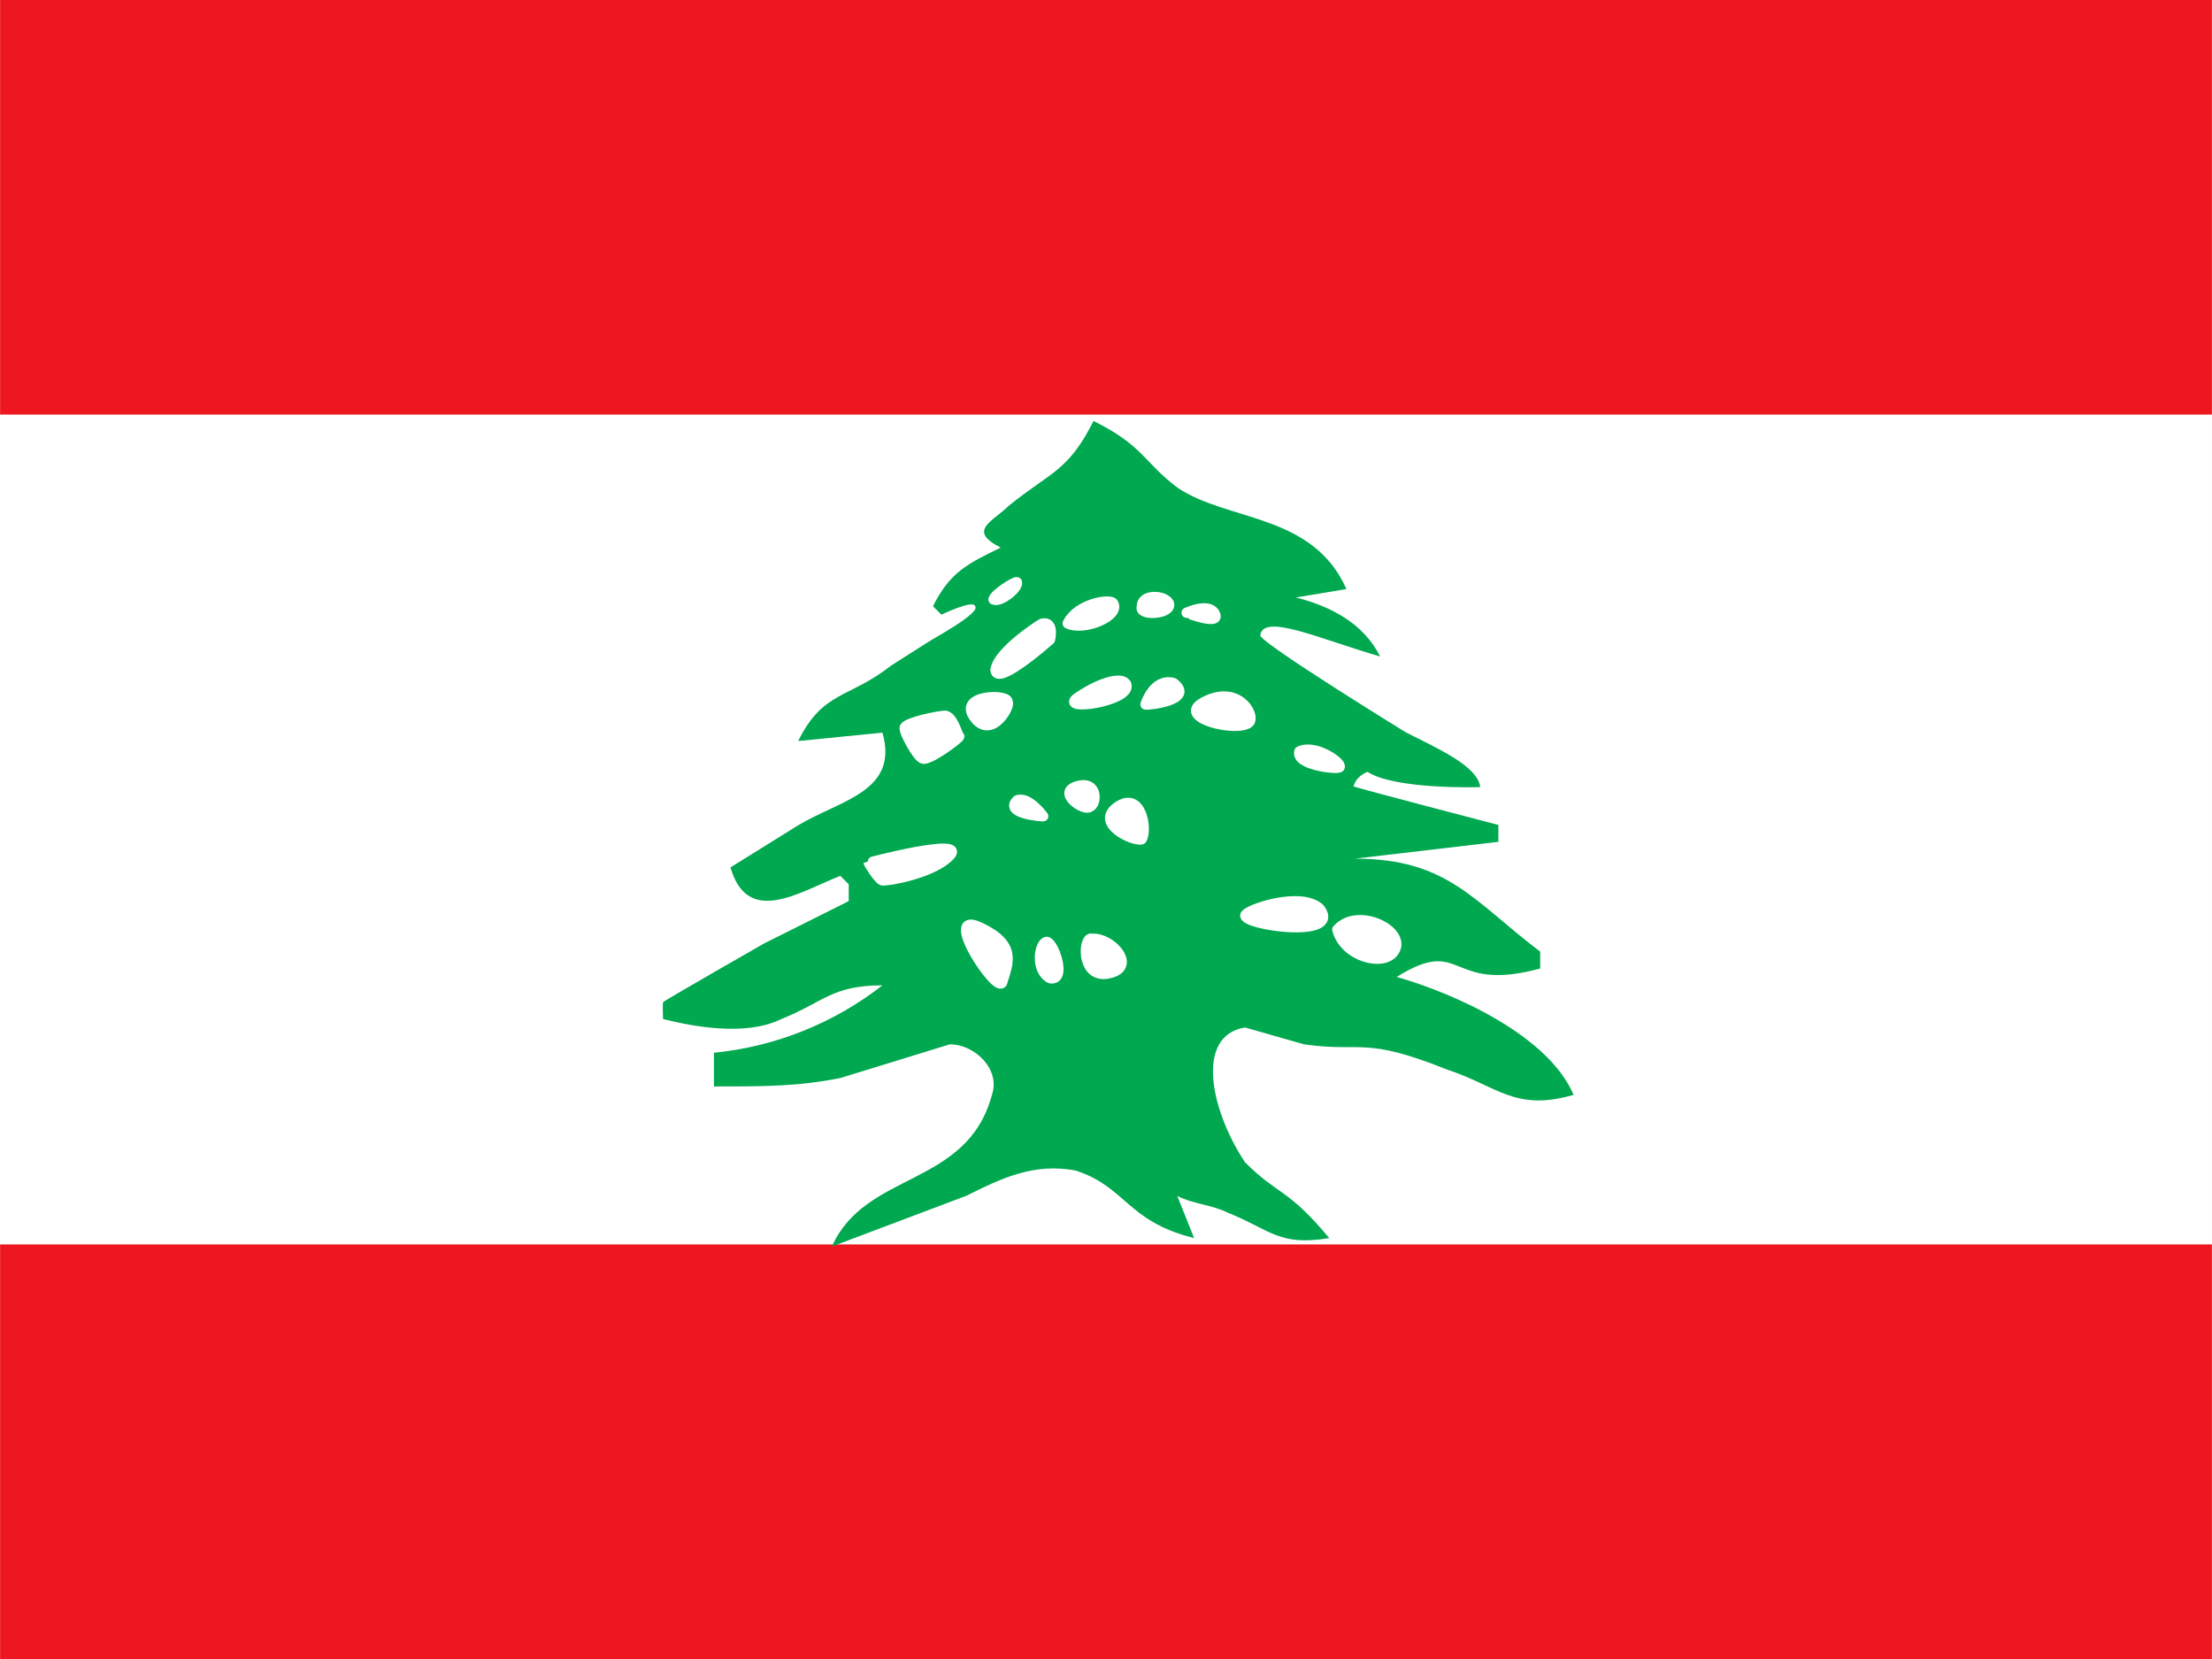
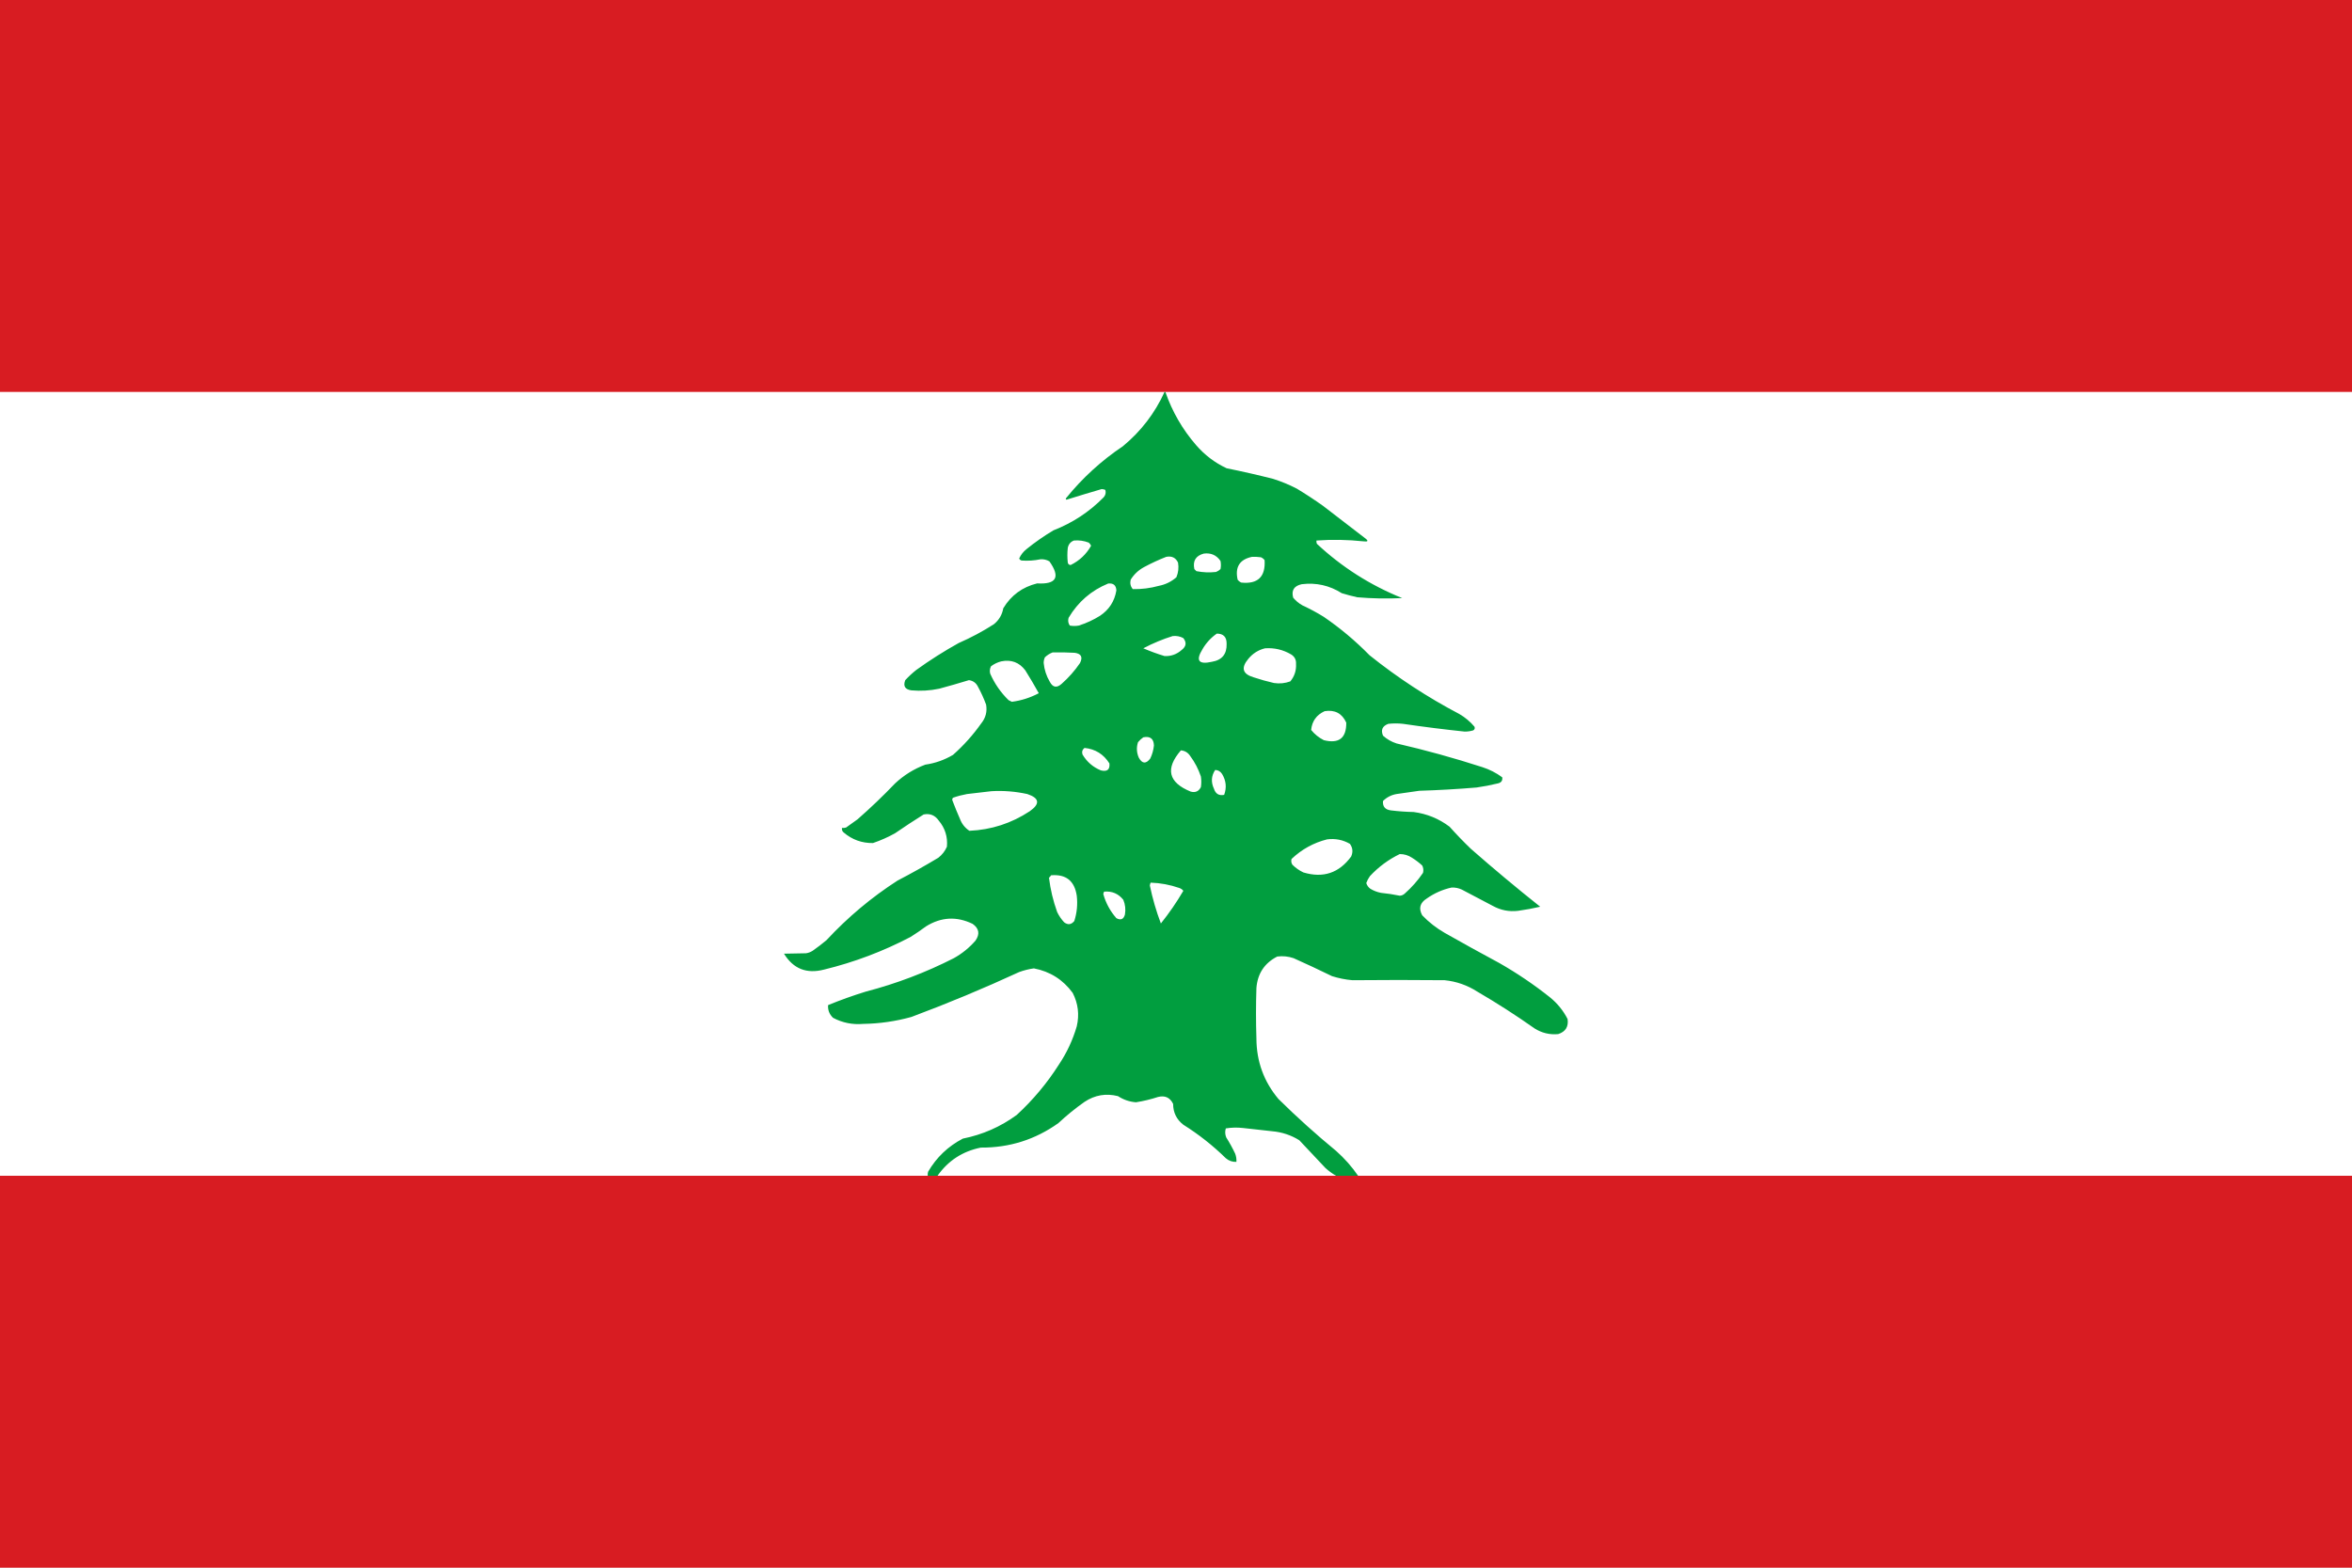
- <svg xmlns="http://www.w3.org/2000/svg" id="flag-icons-lb" viewBox="0 0 640 480">
-   <defs>
-     <clipPath id="lb-a">
-       <path fill-opacity=".7" d="M-85.3 0h682.6v512H-85.3z" />
-     </clipPath>
-   </defs>
-   <g clip-path="url(#lb-a)" transform="translate(80)scale(.9375)">
-     <g fill-rule="evenodd" stroke-width="1pt">
-       <path fill="#EE161F" d="M-128 384h768v128h-768zm0-384h768v128h-768z" />
-       <path fill="#fff" d="M-128 128h768v256h-768z" />
-     </g>
-     <path fill="#00A850" d="M252.1 130c-7.8 15.5-13 15.5-26 26-5.2 5.1-13 7.7-2.6 13-10.5 5.1-15.7 7.7-20.9 18.1l2.6 2.6s10-4.8 10.4-2.6c1.8 2.1-13 10-14.9 11.3l-11 7c-13.1 10.3-21 7.7-28.7 23.3l26-2.6c5.2 18.2-13 20.8-26 28.6l-20.9 13c5.3 18.2 20.9 7.8 33.9 2.6l2.6 2.6v5.2l-26 13s-30.8 17.6-31.3 18.2c-.2 1 0 5.2 0 5.2 10.4 2.6 26 5.2 36.5 0 13-5.2 15.6-10.4 31.2-10.4a100.6 100.6 0 0 1-52 20.8v10.4c15.6 0 26 0 39-2.6l33.8-10.4c7.8 0 15.7 7.8 13 15.6-7.7 28.6-39 23.4-49.4 46.8L213 369c10.4-5.2 20.8-10.3 33.8-7.7 15.6 5.2 15.6 15.6 36.4 20.8l-5.2-13c5.2 2.6 10.4 2.6 15.7 5.2 13 5.2 15.6 10.4 31.2 7.8-13-15.6-15.6-13-26-23.4-10.4-15.6-15.7-39 0-41.6l18.2 5.2c18.2 2.6 18.2-2.6 44.2 7.8 15.7 5.2 20.9 13 39 7.8-7.7-18.2-36.3-31.2-54.6-36.4 20.9-13 15.6 5.2 44.3-2.6v-5.2C369.3 278 361.4 265 332.8 265l44.3-5.2v-5.2s-43.7-11.4-44.7-11.9c.3-1.3 1.4-3.3 4.3-4.5 8.3 5.4 33.3 4.8 34.8 4.7-.8-6.4-12.7-11.7-23-16.9 0 0-44.7-27.5-44.9-29.9.9-7 18.3 1.1 37 6.5-5.2-10.4-15.6-15.6-26-18.2l15.6-2.6c-10.4-23.4-36.4-20.8-52-31.2-10.5-7.8-10.5-13-26.1-20.7z" />
-     <path fill="#fff" fill-rule="evenodd" stroke="#fff" stroke-linecap="round" stroke-linejoin="round" stroke-width="3.2" d="M224 303c1.9-6.1 4.4-11.6-7.2-16.9-11.6-5.3 5.8 21.1 7.2 17zm13.7-12.3c-2.3.3-3.6 8.8 1.1 11.2 5.2.8 1-11.1-1.1-11.2m13.5-1c-2.4.8-2.5 12.8 6 10.6 8.6-2.1 0-11.5-6-10.5zM267 259c1.8-3-.1-15-7.4-10-7.4 5.1 5 10.8 7.4 10m-16-10c2.3-.9 2.5-8.3-4-6.3-6.3 1.9 2.3 7.8 4 6.3m-14.4 2.9s-4.5-6.2-8-4.9c-4.3 4.2 8.3 5 8 4.9M187 271.7c1.9.2 16-2.3 20.9-7.8 4.9-5.5-25.1 2.3-25.1 2.4 0 .1 2.8 4.9 4.2 5.4m141.1-35c.7-1.3-7.5-7.1-12.4-4.8-1.3 4.3 12.4 5.7 12.4 4.8m-27.8-14c1.6-2.2-3.5-11.3-13.7-6.2-10.2 5 10.7 9.8 13.7 6.3zm-32.1-5.3s2.5-8.2 8.6-6.6c7 5.3-8.3 6.9-8.6 6.6m-6-6.2c-1-2.3-7.3-1-14.6 3.9-7.4 4.7 16.8 1.4 14.6-4zm18.7-22.1s6.5-3 8.5 0c2.7 4.3-8.6 0-8.5 0m-5.5-2.9c-1.3-2.6-8.5-2.9-8.3 1-1.2 3 9.4 2.4 8.3-1m-17.2 0c-.7-1.5-11 0-14 6.2 5 2.4 16.3-2.3 14-6.2m-22 6.3s-13.4 8.3-14.3 14.3c.4 5.2 16.8-9.4 16.8-9.4s1.4-5.8-2.4-4.9zm-14.9-7.5c.4-1.7 6.7-5.6 7.2-5.3.5 1.7-5.1 6.3-7.2 5.3m4.3 31.6c.3-2.5-16-2.3-9.9 5.2 5.2 6.3 11-4.1 9.9-5.2m-15 10.7c-.8-1.6-2-6-4.2-6.4-1.9 0-11.7 2-12.5 3.6-.4 1.3 4.1 9.4 5.6 9.6 1.8.7 10.9-6 11.2-6.8zm88.4 55.2c.5-1.8 17.3-7.5 23-2 6.8 9.3-23.4 5-23 2m46 10.9c3.7-6.2-11.3-13.6-17.6-6.5 2.2 8.5 14.6 11.6 17.6 6.5" />
-   </g>
+ <svg xmlns="http://www.w3.org/2000/svg" width="900" height="600" version="1.1">
+   <path d="M0 0h900v600H0z" fill="#d81c22" />
+   <path d="M0 150h900v300H0z" fill="#fff" />
+   <path d="m445.62 150h0.312c2.625 7.549 6.531 14.32 11.719 20.312 3.291 3.817 7.197 6.786 11.719 8.906 5.969 1.206 11.906 2.56 17.812 4.062 3.128 0.991 6.15 2.241 9.062 3.75 3.419 2.065 6.75 4.252 10 6.562 5.416 4.167 10.834 8.333 16.25 12.5 1.219 0.954 0.959 1.319-0.781 1.094-5.987-0.639-11.978-0.744-17.969-0.312-0.05 0.429 3e-3 0.846 0.156 1.25 9.572 8.94 20.459 15.867 32.656 20.781-5.741 0.282-11.469 0.178-17.188-0.312-2-0.442-3.978-0.963-5.938-1.562-4.684-2.968-9.787-4.113-15.312-3.438-2.947 0.637-4.041 2.356-3.281 5.156 1.016 1.226 2.212 2.215 3.594 2.969 2.809 1.299 5.516 2.758 8.125 4.375 6.291 4.308 12.125 9.204 17.5 14.688 10.709 8.588 22.169 16.088 34.375 22.5 2.212 1.287 4.141 2.901 5.781 4.844 0.244 0.604 0.087 1.073-0.469 1.406-1.066 0.321-2.159 0.477-3.281 0.469-7.878-0.825-15.744-1.815-23.594-2.969-1.875-0.208-3.75-0.208-5.625 0-2.263 0.825-2.941 2.336-2.031 4.531 1.5 1.349 3.219 2.339 5.156 2.969 11.072 2.547 22.009 5.568 32.812 9.062 2.784 0.89 5.338 2.192 7.656 3.906 0.188 1.278-0.384 2.059-1.719 2.344-2.681 0.655-5.391 1.176-8.125 1.562-7.278 0.607-14.569 1.024-21.875 1.25-2.919 0.417-5.834 0.833-8.75 1.25-2.003 0.351-3.722 1.237-5.156 2.656-0.194 2.104 0.797 3.302 2.969 3.594 2.903 0.359 5.819 0.568 8.75 0.625 5.088 0.669 9.669 2.544 13.75 5.625 2.594 2.906 5.303 5.719 8.125 8.438 8.681 7.619 17.534 15.016 26.562 22.188-2.788 0.65-5.6 1.172-8.438 1.562-3.425 0.419-6.656-0.206-9.688-1.875-3.959-2.084-7.916-4.166-11.875-6.25-1.238-0.575-2.541-0.838-3.906-0.781-3.444 0.756-6.622 2.163-9.531 4.219-2.578 1.619-3.15 3.756-1.719 6.406 2.553 2.653 5.419 4.894 8.594 6.719 6.928 3.934 13.909 7.787 20.938 11.562 6.8 3.884 13.259 8.259 19.375 13.125 2.831 2.306 5.072 5.069 6.719 8.281 0.431 2.941-0.766 4.869-3.594 5.781-3.259 0.303-6.281-0.425-9.062-2.188-7.078-5-14.372-9.688-21.875-14.062-3.825-2.456-7.991-3.913-12.5-4.375-11.772-0.116-23.544-0.116-35.312 0-2.663-0.231-5.269-0.753-7.812-1.562-4.859-2.378-9.753-4.669-14.688-6.875-2.038-0.691-4.119-0.9-6.25-0.625-4.875 2.506-7.531 6.516-7.969 12.031-0.209 6.459-0.209 12.916 0 19.375 0.037 8.762 2.85 16.472 8.438 23.125 7.062 6.963 14.406 13.575 22.031 19.844 3.225 2.859 6.037 6.034 8.438 9.531h-8.438c-1.444-0.831-2.797-1.819-4.062-2.969-3.334-3.541-6.666-7.084-10-10.625-3.159-1.962-6.597-3.109-10.312-3.438-3.75-0.416-7.5-0.834-11.25-1.25-2.203-0.25-4.391-0.197-6.562 0.156-0.35 1.153-0.297 2.297 0.156 3.438 1.272 2.003 2.416 4.088 3.438 6.25 0.375 1.009 0.531 2.05 0.469 3.125-1.538 0.066-2.891-0.403-4.062-1.406-4.969-4.866-10.384-9.137-16.25-12.812-2.603-2.025-3.903-4.681-3.906-7.969-1.181-2.438-3.109-3.325-5.781-2.656-2.766 0.906-5.578 1.581-8.438 2.031-2.478-0.184-4.769-0.966-6.875-2.344-4.594-1.163-8.866-0.434-12.812 2.188-3.516 2.472-6.847 5.181-10 8.125-8.853 6.319-18.75 9.444-29.688 9.375-6.975 1.409-12.494 5.003-16.562 10.781h-3.75c-0.05-0.531 3e-3 -1.053 0.156-1.562 3.209-5.5 7.638-9.719 13.281-12.656 7.578-1.516 14.453-4.537 20.625-9.062 6.213-5.716 11.578-12.122 16.094-19.219 3.047-4.531 5.338-9.428 6.875-14.688 1.044-4.484 0.522-8.756-1.562-12.812-3.712-5.059-8.659-8.184-14.844-9.375-1.913 0.269-3.788 0.738-5.625 1.406-13.534 6.247-27.284 11.975-41.25 17.188-6.034 1.672-12.178 2.556-18.438 2.656-4.109 0.356-7.963-0.425-11.562-2.344-1.394-1.369-2.019-2.984-1.875-4.844 4.706-1.934 9.497-3.653 14.375-5.156 11.719-3.047 22.969-7.319 33.75-12.812 3.156-1.759 5.919-4 8.281-6.719 1.744-2.509 1.378-4.647-1.094-6.406-6.097-2.959-12.034-2.647-17.812 0.938-1.925 1.431-3.903 2.784-5.938 4.062-10.534 5.525-21.575 9.691-33.125 12.5-6.659 1.725-11.763-0.306-15.312-6.094 2.801-0.072 5.614-0.125 8.438-0.156 0.899-0.138 1.732-0.45 2.5-0.938 1.828-1.278 3.597-2.631 5.312-4.062 8.147-8.781 17.209-16.384 27.188-22.812 5.309-2.759 10.519-5.675 15.625-8.75 1.453-1.137 2.547-2.544 3.281-4.219 0.344-3.759-0.697-7.094-3.125-10-1.428-2.043-3.353-2.824-5.781-2.344-3.7 2.319-7.344 4.713-10.938 7.188-2.706 1.509-5.519 2.759-8.438 3.75-4.244 0.069-7.994-1.288-11.25-4.062-0.519-0.45-0.725-1.025-0.625-1.719 0.531 0.05 1.053-3e-3 1.562-0.156 1.459-1.041 2.916-2.084 4.375-3.125 4.981-4.355 9.772-8.939 14.375-13.75 3.369-3.158 7.222-5.554 11.562-7.188 3.803-0.549 7.344-1.799 10.625-3.75 4.062-3.602 7.656-7.612 10.781-12.031 1.712-2.114 2.337-4.51 1.875-7.188-0.872-2.366-1.913-4.658-3.125-6.875-0.706-1.435-1.853-2.268-3.438-2.5-3.784 1.157-7.584 2.251-11.406 3.281-3.506 0.732-7.05 0.941-10.625 0.625-2.438-0.345-3.219-1.647-2.344-3.906 1.312-1.417 2.719-2.719 4.219-3.906 5.206-3.75 10.622-7.187 16.25-10.312 4.694-2.046 9.172-4.442 13.438-7.188 1.959-1.576 3.159-3.607 3.594-6.094 2.987-4.961 7.309-8.137 12.969-9.531 7.403 0.434 8.966-2.378 4.688-8.438-1.056-0.613-2.203-0.873-3.438-0.781-2.375 0.484-4.769 0.641-7.188 0.469-0.441-0.115-0.753-0.375-0.938-0.781 0.641-1.422 1.578-2.62 2.812-3.594 3.266-2.639 6.703-5.035 10.312-7.188 7.331-2.856 13.738-7.075 19.219-12.656 0.709-0.819 0.919-1.756 0.625-2.812-0.438-0.193-0.906-0.297-1.406-0.312-4.491 1.305-8.972 2.66-13.438 4.062-0.319-0.157-0.372-0.365-0.156-0.625 6.256-7.714 13.494-14.329 21.719-19.844 6.925-5.723 12.238-12.65 15.938-20.781zm-34.688 56.875c1.947-0.175 3.822 0.085 5.625 0.781 0.438 0.332 0.75 0.748 0.938 1.25-1.853 3.259-4.456 5.707-7.812 7.344-0.603-0.028-0.966-0.341-1.094-0.938-0.209-1.875-0.209-3.75 0-5.625 0.287-1.379 1.069-2.317 2.344-2.812zm35.313 6.251c2.128-0.425 3.638 0.304 4.531 2.188 0.331 1.945 0.122 3.82-0.625 5.625-1.934 1.688-4.172 2.782-6.719 3.281-3.281 0.907-6.616 1.324-10 1.25-0.838-1.058-1.097-2.256-0.781-3.594 1.278-2.074 2.997-3.688 5.156-4.844 2.766-1.488 5.578-2.79 8.438-3.906zm14.374-1.25c2.737-0.358 4.872 0.58 6.406 2.812 0.209 1.042 0.209 2.083 0 3.125-0.494 0.482-1.066 0.846-1.719 1.094-2.525 0.282-5.025 0.178-7.5-0.312-0.259-0.26-0.522-0.521-0.781-0.781-0.669-3.129 0.528-5.108 3.594-5.938zm18.438 1.25c1.15-0.052 2.297 3.1e-4 3.438 0.156 0.559 0.245 1.028 0.61 1.406 1.094 0.394 6.378-2.575 9.242-8.906 8.594-0.559-0.245-1.028-0.61-1.406-1.094-1.078-4.835 0.744-7.752 5.469-8.75zm56.563 113.75c1.7-6e-3 3.263 0.463 4.688 1.406 1.391 0.869 2.694 1.859 3.906 2.969 0.456 0.897 0.559 1.834 0.312 2.812-1.994 2.934-4.338 5.591-7.031 7.969-0.534 0.481-1.159 0.744-1.875 0.781-2.372-0.487-4.769-0.853-7.188-1.094-1.456-0.284-2.812-0.806-4.062-1.562-0.769-0.559-1.288-1.288-1.562-2.188 0.347-0.956 0.816-1.841 1.406-2.656 3.306-3.547 7.106-6.359 11.406-8.438zm-27.813-5.625c3.134-0.406 6.053 0.166 8.75 1.719 1.069 1.497 1.225 3.112 0.469 4.844-4.634 6.328-10.728 8.359-18.281 6.094-1.578-0.747-2.984-1.738-4.219-2.969-0.428-0.688-0.534-1.416-0.312-2.188 3.894-3.691 8.425-6.191 13.594-7.5zm-0.937-49.063c3.903-0.627 6.666 0.832 8.281 4.375 0.072 5.933-2.794 8.172-8.594 6.719-1.9-0.965-3.516-2.268-4.844-3.906 0.331-3.365 2.05-5.761 5.156-7.188zm-58.126-28.749c1.444-0.158 2.797 0.102 4.062 0.781 1.322 1.679 1.113 3.189-0.625 4.531-1.894 1.678-4.081 2.459-6.562 2.344-2.778-0.839-5.487-1.828-8.125-2.969 3.631-1.922 7.381-3.485 11.25-4.688zm-69.375 59.375c4.644-0.266 9.225 0.099 13.75 1.094 4.631 1.546 4.944 3.733 0.938 6.562-7.022 4.631-14.731 7.131-23.125 7.5-1.684-1.128-2.881-2.638-3.594-4.531-1-2.267-1.938-4.558-2.812-6.875-0.244-0.451-0.191-0.868 0.156-1.25 1.728-0.606 3.497-1.075 5.312-1.406 3.169-0.398 6.294-0.762 9.375-1.094zm86.25-60.312c2.541 0.01 3.791 1.312 3.75 3.906 0.119 3.936-1.756 6.228-5.625 6.875-5.103 1.153-6.3-0.461-3.594-4.844 1.4-2.397 3.222-4.376 5.469-5.938zm18.437 5.625c3.584-0.254 6.919 0.527 10 2.344 1.331 0.838 1.956 2.036 1.875 3.594 0.138 2.548-0.591 4.787-2.188 6.719-2.022 0.74-4.103 0.948-6.25 0.625-2.644-0.604-5.247-1.333-7.812-2.188-4.213-1.252-4.888-3.596-2.031-7.031 1.709-2.085 3.847-3.439 6.406-4.062zm-69.063 38.125c4.138 0.429 7.316 2.408 9.531 5.938 0.228 2.372-0.866 3.257-3.281 2.656-3.016-1.242-5.359-3.273-7.031-6.094-0.306-1.023-0.047-1.857 0.781-2.5zm-12.188-36.563c2.816-0.052 5.628 0 8.438 0.156 2.481 0.333 3.159 1.635 2.031 3.906-1.994 2.934-4.338 5.591-7.031 7.969-1.866 1.668-3.378 1.407-4.531-0.781-1.316-2.225-2.097-4.621-2.344-7.188-6e-3 -0.77 0.15-1.499 0.469-2.188 0.887-0.832 1.878-1.457 2.969-1.875zm37.5 88.125c3.744 0.128 7.391 0.806 10.938 2.031 0.641 0.216 1.163 0.578 1.562 1.094-2.559 4.381-5.425 8.547-8.594 12.5-1.781-4.722-3.188-9.566-4.219-14.531 0.047-0.394 0.15-0.756 0.312-1.094zm24.687-43.125c1.141 0.038 2.025 0.559 2.656 1.562 1.531 2.544 1.791 5.2 0.781 7.969-1.984 0.388-3.284-0.394-3.906-2.344-1.184-2.534-1.028-4.929 0.469-7.188zm-81.875-41.563c3.828-0.778 6.903 0.368 9.219 3.438 1.797 2.865 3.516 5.782 5.156 8.75-3.266 1.726-6.703 2.82-10.312 3.281-0.416-0.208-0.834-0.417-1.25-0.625-3.003-2.933-5.347-6.319-7.031-10.156-0.247-0.979-0.144-1.917 0.312-2.812 1.2-0.9 2.503-1.525 3.906-1.875zm68.75 34.063c1.538 0.125 2.737 0.854 3.594 2.188 1.762 2.378 3.116 4.982 4.062 7.812 0.209 1.354 0.209 2.708 0 4.062-0.822 1.635-2.125 2.208-3.906 1.719-8.566-3.501-9.816-8.762-3.75-15.781zm-49.687 47.812c5.709-0.491 8.991 2.116 9.844 7.812 0.384 3.303 0.072 6.534-0.938 9.688-1.169 1.422-2.472 1.578-3.906 0.469-1.078-1.166-1.966-2.469-2.656-3.906-1.541-4.281-2.581-8.656-3.125-13.125 0.325-0.272 0.588-0.584 0.781-0.938zm35.313-52.812c2.622-0.519 3.978 0.523 4.062 3.125-0.178 1.749-0.647 3.416-1.406 5-1.619 2.133-3.078 2.029-4.375-0.312-0.859-1.948-0.963-3.928-0.312-5.938 0.597-0.736 1.275-1.361 2.031-1.875zm-15.001 59.062c3.025-0.263 5.472 0.781 7.344 3.125 0.747 1.806 0.956 3.681 0.625 5.625-0.512 1.85-1.606 2.319-3.281 1.406-2.356-2.681-4.022-5.753-5-9.219 0.059-0.338 0.163-0.65 0.312-0.938zm1.563-117.92c1.997-0.203 3.041 0.682 3.125 2.656-0.691 4.128-2.775 7.357-6.25 9.688-2.55 1.587-5.256 2.837-8.125 3.75-1.147 0.208-2.291 0.208-3.438 0-0.625-0.888-0.781-1.877-0.469-2.969 3.616-6.094 8.669-10.469 15.156-13.125z" clip-rule="evenodd" fill="#019e3f" fill-rule="evenodd" image-rendering="optimizeQuality" shape-rendering="geometricPrecision" />
</svg>
